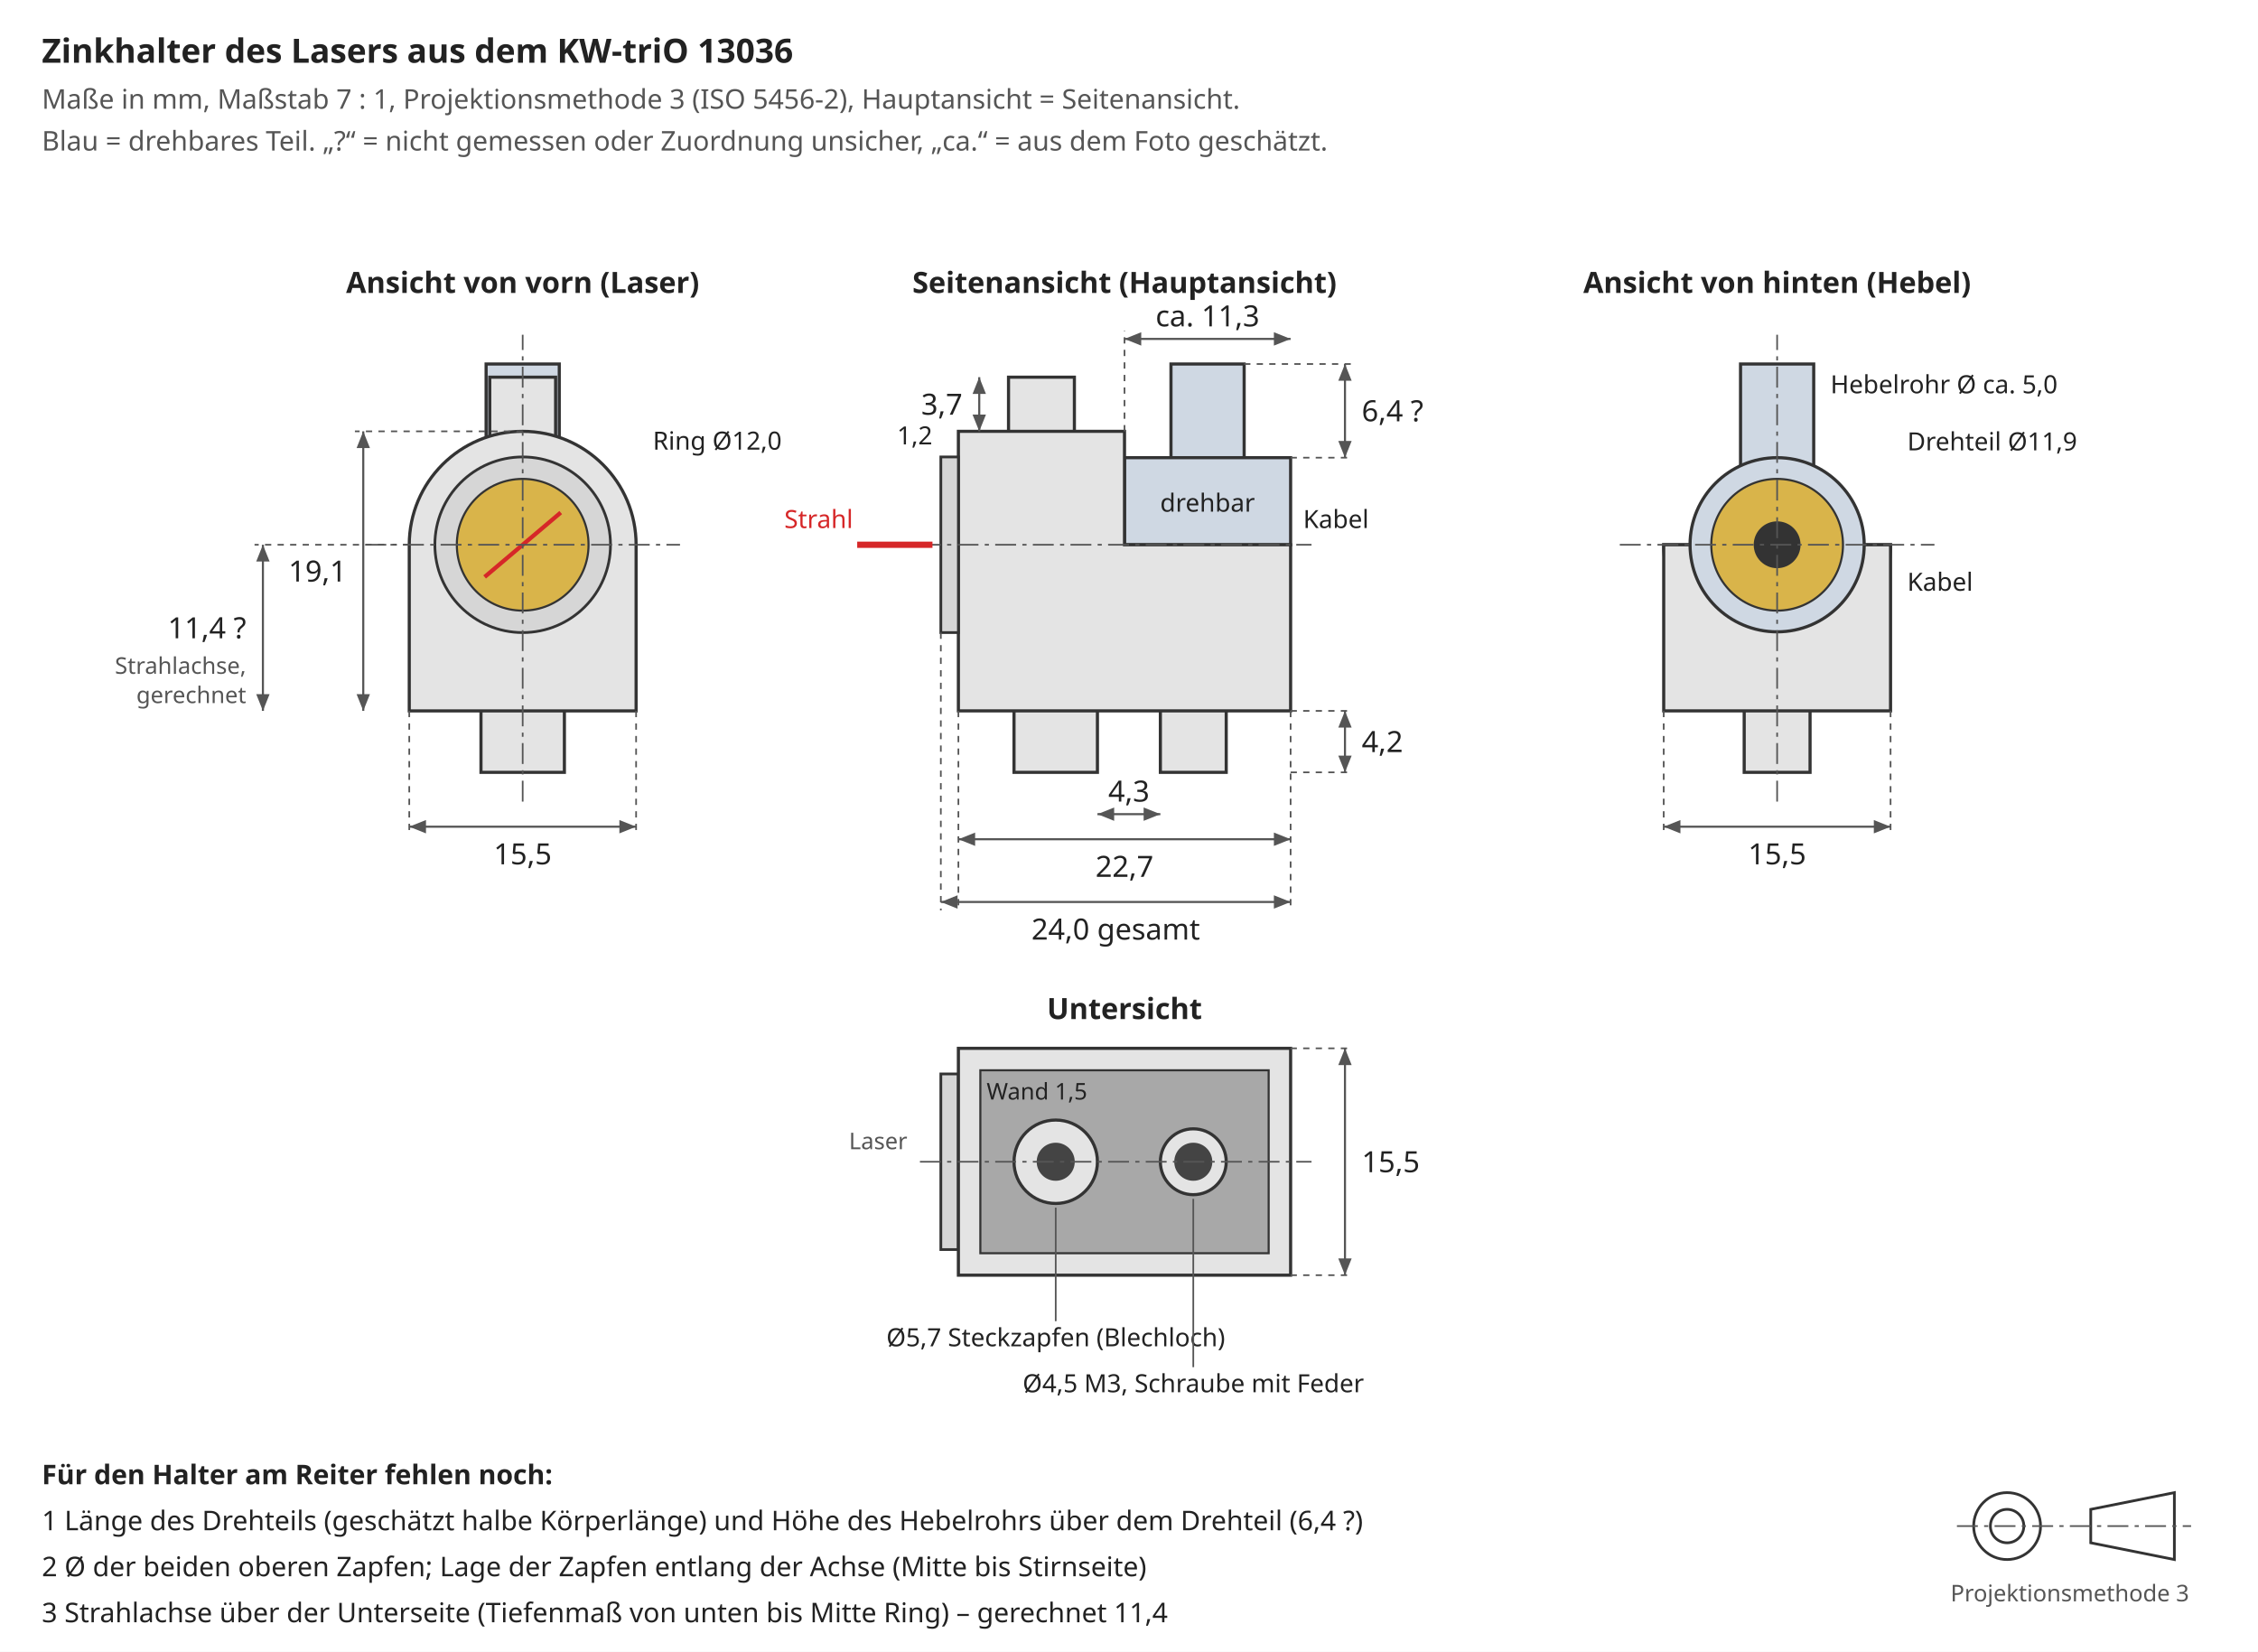
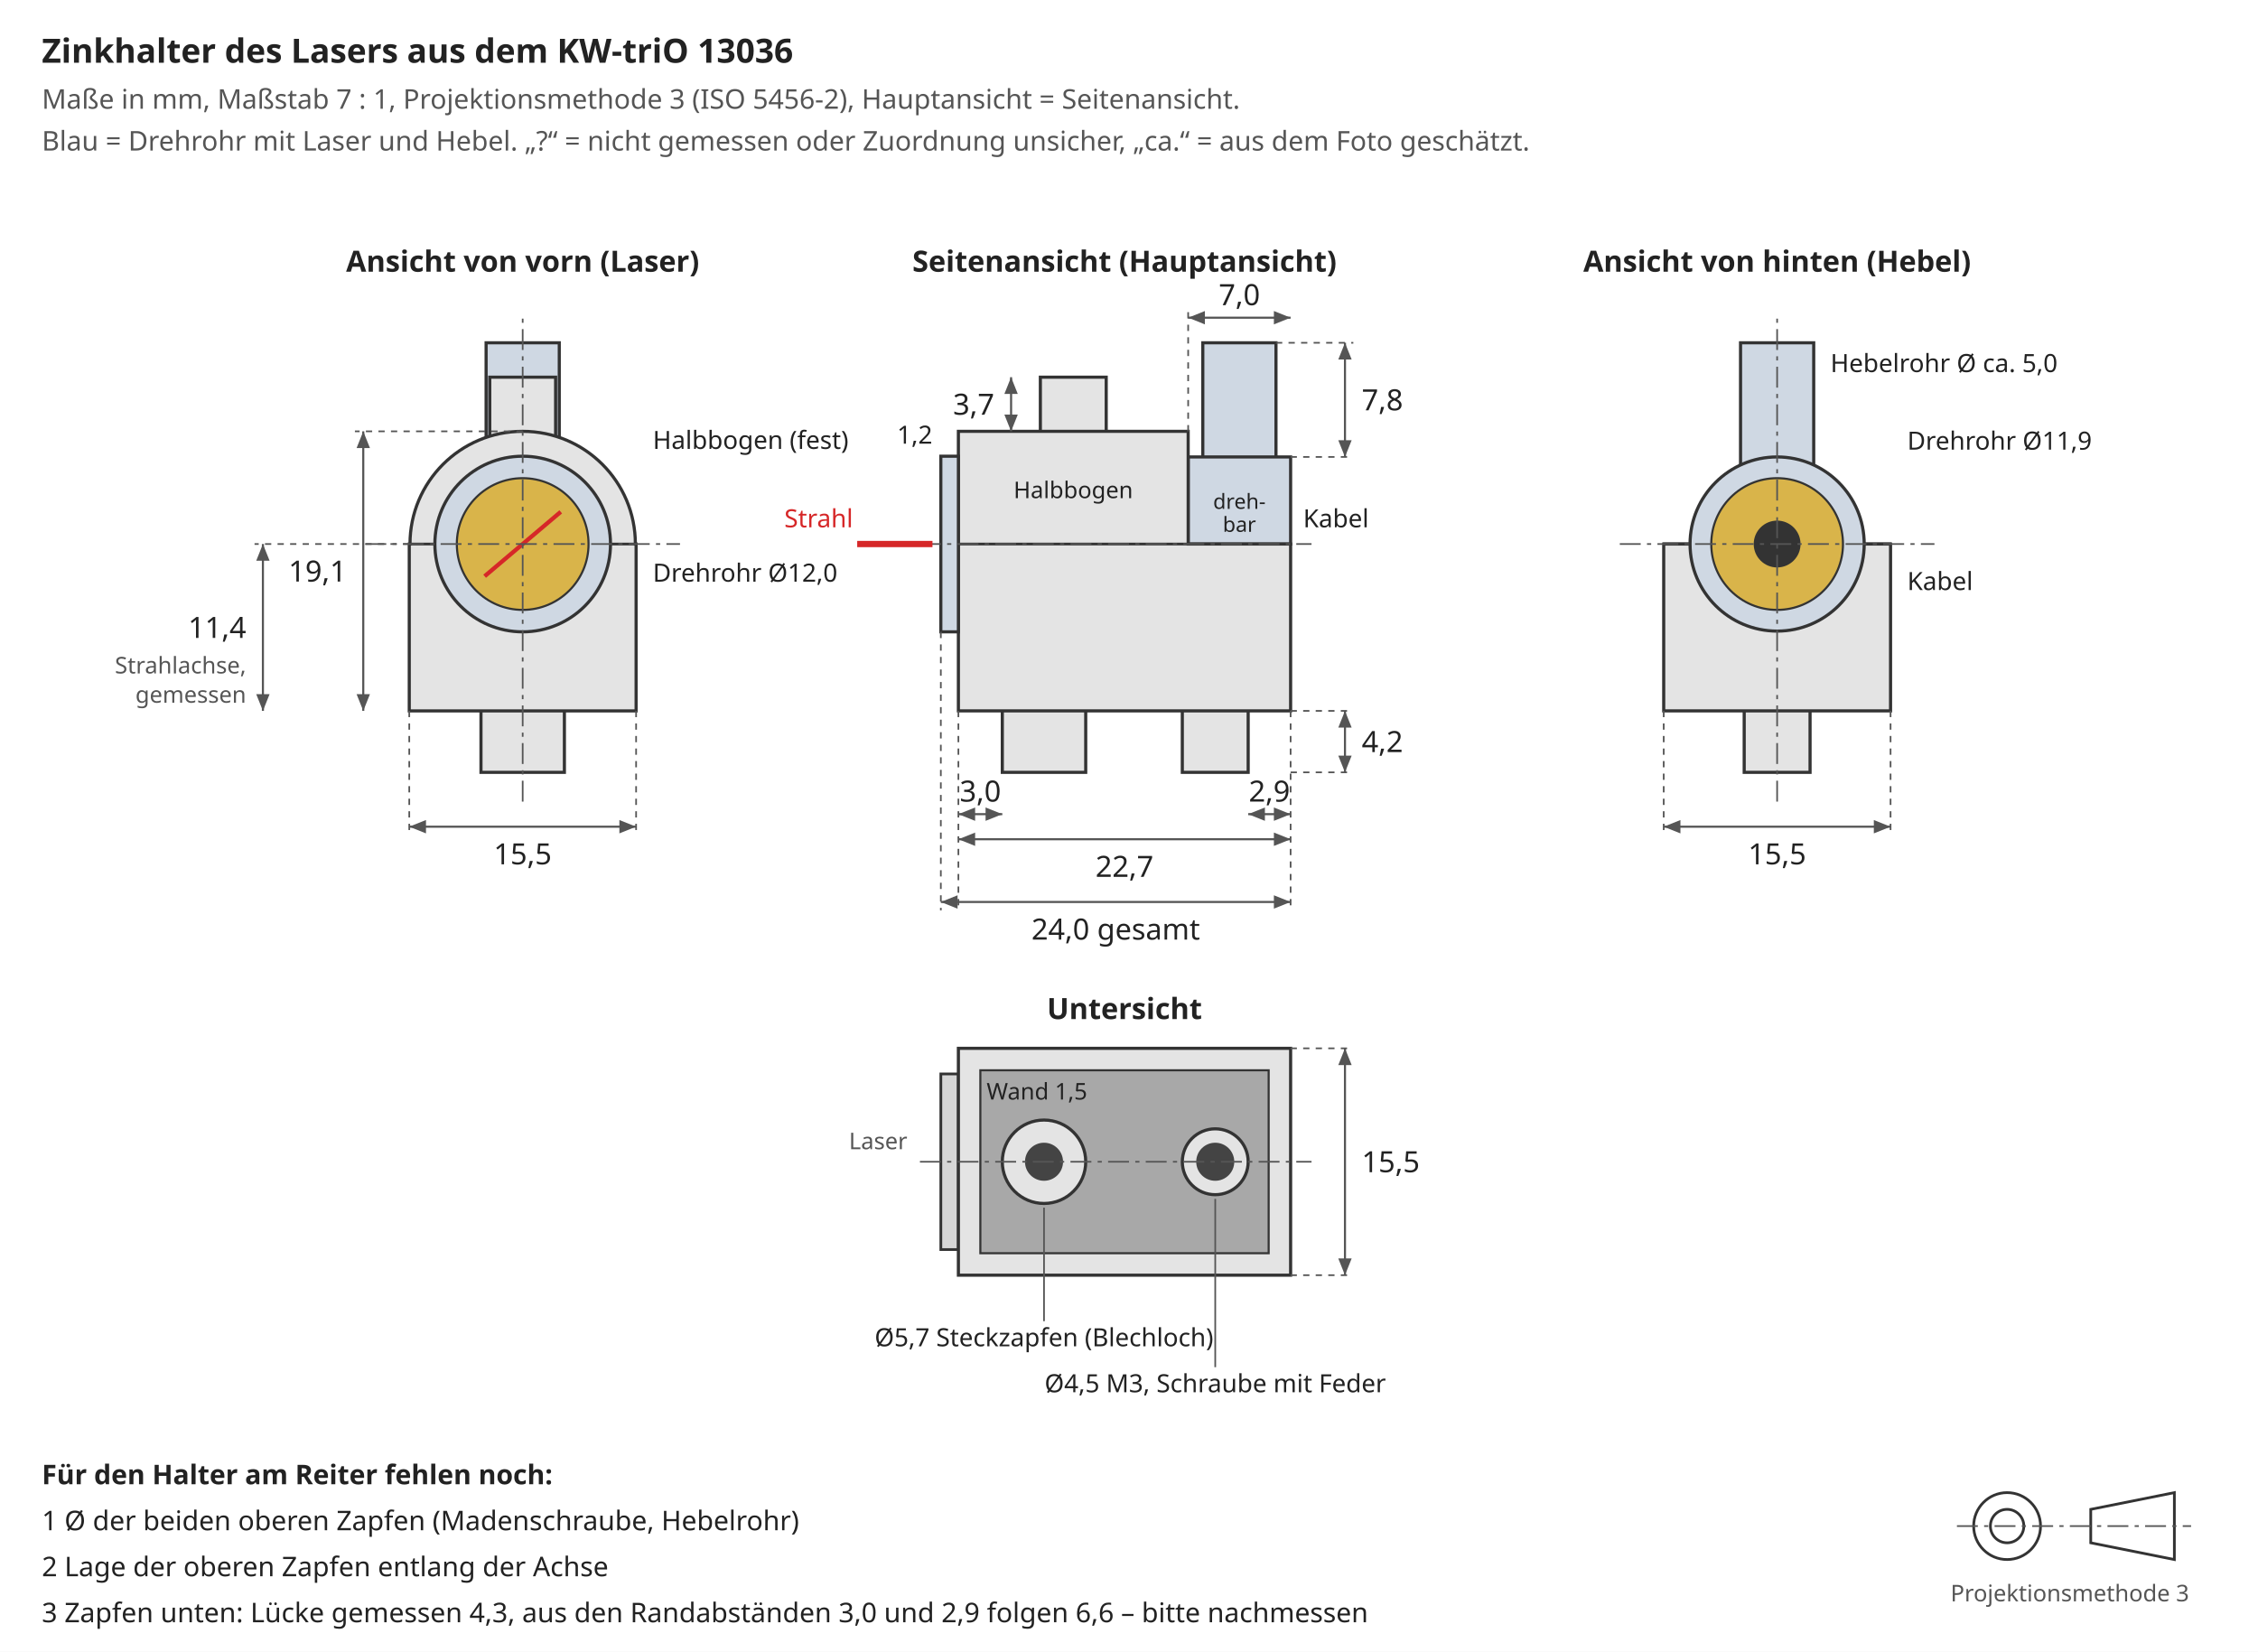
<svg xmlns="http://www.w3.org/2000/svg" width="1080" height="790" viewBox="0 0 1080 790" font-family="sans-serif" font-size="14" fill="#222">
  <rect width="100%" height="100%" fill="white" />
  <defs>
    <marker id="pfeil" viewBox="0 0 10 10" refX="10" refY="5" markerWidth="8" markerHeight="8" orient="auto">
      <path d="M0,1 L10,5 L0,9 z" fill="#555" />
    </marker>
    <marker id="pfeil0" viewBox="0 0 10 10" refX="0" refY="5" markerWidth="8" markerHeight="8" orient="auto">
      <path d="M10,1 L0,5 L10,9 z" fill="#555" />
    </marker>
  </defs>
  <text x="20" y="30" font-size="16" font-weight="bold">Zinkhalter des Lasers aus dem KW-triO 13036</text>
  <text x="20" y="52" font-size="13" fill="#555">Maße in mm, Maßstab 7 : 1, Projektionsmethode 3 (ISO 5456-2), Hauptansicht = Seitenansicht.</text>
-   <text x="20" y="72" font-size="13" fill="#555">Blau = drehbares Teil. „?“ = nicht gemessen oder Zuordnung unsicher, „ca.“ = aus dem Foto geschätzt.</text>
-   <text x="250.0" y="140.1" text-anchor="middle" font-weight="bold">Ansicht von vorn (Laser)</text>
-   <rect x="232.5" y="174.1" width="35.0" height="51.8" fill="#cfd8e3" stroke="#333" stroke-width="1.5" />
+   <text x="20" y="72" font-size="13" fill="#555">Blau = Drehrohr mit Laser und Hebel. „?“ = nicht gemessen oder Zuordnung unsicher, „ca.“ = aus dem Foto geschätzt.</text>
+   <text x="250.0" y="129.95" text-anchor="middle" font-weight="bold">Ansicht von vorn (Laser)</text>
+   <rect x="232.5" y="163.95" width="35.0" height="61.6" fill="#cfd8e3" stroke="#333" stroke-width="1.5" />
  <rect x="234.25" y="180.4" width="31.5" height="32.9" fill="#e4e4e4" stroke="#333" stroke-width="1.5" />
  <rect x="230.05" y="338.0" width="39.9" height="31.4" fill="#e4e4e4" stroke="#333" stroke-width="1.5" />
-   <path d="M195.75,340.0 L195.75,260.55 A54.25,54.25 0 0 1 304.25,260.55 L304.25,340.0 Z" fill="#e4e4e4" stroke="#333" stroke-width="1.5" />
-   <circle cx="250.0" cy="260.55" r="42.0" fill="#d6d6d6" stroke="#333" stroke-width="1.3" />
-   <circle cx="250.0" cy="260.55" r="31.5" fill="#d9b44a" stroke="#333" />
-   <line x1="231.8" y1="275.95" x2="268.2" y2="245.15" stroke="#d62728" stroke-width="2" />
-   <line x1="174.75" y1="260.55" x2="325.25" y2="260.55" stroke="#555" stroke-width="0.8" stroke-dasharray="10,3,2,3" />
-   <line x1="250.0" y1="383.4" x2="250.0" y2="160.1" stroke="#555" stroke-width="0.8" stroke-dasharray="10,3,2,3" />
+   <path d="M195.75,340.0 L195.75,260.2 L196.1,260.2 A53.9,53.9 0 0 1 303.9,260.2 L304.25,260.2 L304.25,340.0 Z" fill="#e4e4e4" stroke="#333" stroke-width="1.5" />
+   <line x1="195.75" y1="260.2" x2="208.0" y2="260.2" stroke="#333" stroke-width="1.3" />
+   <line x1="304.25" y1="260.2" x2="292.0" y2="260.2" stroke="#333" stroke-width="1.3" />
+   <circle cx="250.0" cy="260.2" r="42.0" fill="#cfd8e3" stroke="#333" stroke-width="1.5" />
+   <circle cx="250.0" cy="260.2" r="31.5" fill="#d9b44a" stroke="#333" />
+   <line x1="231.8" y1="275.6" x2="268.2" y2="244.8" stroke="#d62728" stroke-width="2" />
+   <line x1="174.75" y1="260.2" x2="325.25" y2="260.2" stroke="#555" stroke-width="0.8" stroke-dasharray="10,3,2,3" />
+   <line x1="250.0" y1="383.4" x2="250.0" y2="149.95" stroke="#555" stroke-width="0.8" stroke-dasharray="10,3,2,3" />
  <line x1="195.75" y1="340.0" x2="195.75" y2="399.4" stroke="#555" stroke-width="0.8" stroke-dasharray="3,3" />
  <line x1="304.25" y1="340.0" x2="304.25" y2="399.4" stroke="#555" stroke-width="0.8" stroke-dasharray="3,3" />
  <line x1="195.75" y1="395.4" x2="304.25" y2="395.4" stroke="#555" marker-start="url(#pfeil0)" marker-end="url(#pfeil)" />
  <text x="250.0" y="413.4" text-anchor="middle">15,5</text>
  <line x1="250.0" y1="206.3" x2="169.75" y2="206.3" stroke="#555" stroke-width="0.8" stroke-dasharray="3,3" />
  <line x1="173.75" y1="340.0" x2="173.75" y2="206.3" stroke="#555" marker-start="url(#pfeil0)" marker-end="url(#pfeil)" />
  <text x="165.75" y="278.15" text-anchor="end">19,1</text>
-   <line x1="195.75" y1="260.55" x2="121.75" y2="260.55" stroke="#555" stroke-width="0.8" stroke-dasharray="3,3" />
-   <line x1="125.75" y1="340.0" x2="125.75" y2="260.55" stroke="#555" marker-start="url(#pfeil0)" marker-end="url(#pfeil)" />
-   <text x="117.75" y="305.275" text-anchor="end">11,4 ?</text>
-   <text x="117.75" y="322.275" text-anchor="end" font-size="11" fill="#555">Strahlachse,</text>
-   <text x="117.75" y="336.275" text-anchor="end" font-size="11" fill="#555">gerechnet</text>
-   <text x="312.25" y="215.05" font-size="12">Ring Ø12,0</text>
-   <text x="537.85" y="140.1" text-anchor="middle" font-weight="bold">Seitenansicht (Hauptansicht)</text>
-   <rect x="482.375" y="180.4" width="31.5" height="32.9" fill="#e4e4e4" stroke="#333" stroke-width="1.5" />
-   <rect x="560.075" y="174.1" width="35.0" height="51.8" fill="#cfd8e3" stroke="#333" stroke-width="1.5" />
-   <rect x="485.0" y="338.0" width="39.9" height="31.4" fill="#e4e4e4" stroke="#333" stroke-width="1.5" />
-   <rect x="555.0" y="338.0" width="31.5" height="31.4" fill="#e4e4e4" stroke="#333" stroke-width="1.5" />
-   <rect x="537.85" y="218.9" width="79.45" height="41.65" fill="#cfd8e3" stroke="#333" stroke-width="1.5" />
-   <path d="M458.4,340.0 L458.4,206.3 L537.85,206.3 L537.85,260.55 L617.3,260.55 L617.3,340.0 Z" fill="#e4e4e4" stroke="#333" stroke-width="1.5" />
-   <rect x="450.0" y="218.55" width="8.4" height="84.0" fill="#d6d6d6" stroke="#333" stroke-width="1.3" />
-   <line x1="440.0" y1="260.55" x2="627.3" y2="260.55" stroke="#555" stroke-width="0.8" stroke-dasharray="10,3,2,3" />
-   <line x1="410.0" y1="260.55" x2="446.0" y2="260.55" stroke="#d62728" stroke-width="3" />
-   <text x="408.0" y="252.55" text-anchor="end" font-size="12" fill="#d62728">Strahl</text>
-   <text x="577.575" y="244.725" text-anchor="middle" font-size="12">drehbar</text>
+   <line x1="195.75" y1="260.2" x2="121.75" y2="260.2" stroke="#555" stroke-width="0.8" stroke-dasharray="3,3" />
+   <line x1="125.75" y1="340.0" x2="125.75" y2="260.2" stroke="#555" marker-start="url(#pfeil0)" marker-end="url(#pfeil)" />
+   <text x="117.75" y="305.1" text-anchor="end">11,4</text>
+   <text x="117.75" y="322.1" text-anchor="end" font-size="11" fill="#555">Strahlachse,</text>
+   <text x="117.75" y="336.1" text-anchor="end" font-size="11" fill="#555">gemessen</text>
+   <text x="312.25" y="214.7" font-size="12">Halbbogen (fest)</text>
+   <text x="312.25" y="278.2" font-size="12">Drehrohr Ø12,0</text>
+   <text x="537.85" y="129.95" text-anchor="middle" font-weight="bold">Seitenansicht (Hauptansicht)</text>
+   <rect x="497.6" y="180.4" width="31.5" height="32.9" fill="#e4e4e4" stroke="#333" stroke-width="1.5" />
+   <rect x="575.3" y="163.95" width="35.0" height="61.6" fill="#cfd8e3" stroke="#333" stroke-width="1.5" />
+   <rect x="479.4" y="338.0" width="39.9" height="31.4" fill="#e4e4e4" stroke="#333" stroke-width="1.5" />
+   <rect x="565.5" y="338.0" width="31.5" height="31.4" fill="#e4e4e4" stroke="#333" stroke-width="1.5" />
+   <rect x="568.3" y="218.55" width="49.0" height="41.65" fill="#cfd8e3" stroke="#333" stroke-width="1.5" />
+   <path d="M458.4,340.0 L458.4,206.3 L568.3,206.3 L568.3,260.2 L617.3,260.2 L617.3,340.0 Z" fill="#e4e4e4" stroke="#333" stroke-width="1.5" />
+   <rect x="450.0" y="218.2" width="8.4" height="84.0" fill="#cfd8e3" stroke="#333" stroke-width="1.5" />
+   <line x1="458.4" y1="260.2" x2="568.3" y2="260.2" stroke="#333" stroke-width="1.3" />
+   <text x="513.35" y="238.25" text-anchor="middle" font-size="11">Halbbogen</text>
+   <line x1="440.0" y1="260.2" x2="627.3" y2="260.2" stroke="#555" stroke-width="0.8" stroke-dasharray="10,3,2,3" />
+   <line x1="410.0" y1="260.2" x2="446.0" y2="260.2" stroke="#d62728" stroke-width="3" />
+   <text x="408.0" y="252.2" text-anchor="end" font-size="12" fill="#d62728">Strahl</text>
+   <text x="592.8" y="243.375" text-anchor="middle" font-size="10">dreh-</text>
+   <text x="592.8" y="254.375" text-anchor="middle" font-size="10">bar</text>
  <line x1="458.4" y1="340.0" x2="458.4" y2="435.4" stroke="#555" stroke-width="0.8" stroke-dasharray="3,3" />
  <line x1="617.3" y1="340.0" x2="617.3" y2="435.4" stroke="#555" stroke-width="0.8" stroke-dasharray="3,3" />
-   <line x1="450.0" y1="302.55" x2="450.0" y2="435.4" stroke="#555" stroke-width="0.8" stroke-dasharray="3,3" />
-   <line x1="524.9" y1="389.4" x2="555.0" y2="389.4" stroke="#555" marker-start="url(#pfeil0)" marker-end="url(#pfeil)" />
-   <text x="539.95" y="383.4" text-anchor="middle">4,3</text>
+   <line x1="450.0" y1="302.2" x2="450.0" y2="435.4" stroke="#555" stroke-width="0.8" stroke-dasharray="3,3" />
+   <line x1="458.4" y1="389.4" x2="479.4" y2="389.4" stroke="#555" marker-start="url(#pfeil0)" marker-end="url(#pfeil)" />
+   <text x="468.9" y="383.4" text-anchor="middle">3,0</text>
+   <line x1="597.0" y1="389.4" x2="617.3" y2="389.4" stroke="#555" marker-start="url(#pfeil0)" marker-end="url(#pfeil)" />
+   <text x="607.15" y="383.4" text-anchor="middle">2,9</text>
  <line x1="458.4" y1="401.4" x2="617.3" y2="401.4" stroke="#555" marker-start="url(#pfeil0)" marker-end="url(#pfeil)" />
  <text x="537.85" y="419.4" text-anchor="middle">22,7</text>
  <line x1="450.0" y1="431.4" x2="617.3" y2="431.4" stroke="#555" marker-start="url(#pfeil0)" marker-end="url(#pfeil)" />
  <text x="533.65" y="449.4" text-anchor="middle">24,0 gesamt</text>
-   <text x="446.0" y="212.55" text-anchor="end" font-size="12">1,2</text>
-   <line x1="537.85" y1="206.3" x2="537.85" y2="158.1" stroke="#555" stroke-width="0.8" stroke-dasharray="3,3" />
-   <line x1="537.85" y1="162.1" x2="617.3" y2="162.1" stroke="#555" marker-start="url(#pfeil0)" marker-end="url(#pfeil)" />
-   <text x="577.575" y="156.1" text-anchor="middle">ca. 11,3</text>
-   <line x1="595.075" y1="174.1" x2="647.3" y2="174.1" stroke="#555" stroke-width="0.8" stroke-dasharray="3,3" />
-   <line x1="617.3" y1="218.9" x2="647.3" y2="218.9" stroke="#555" stroke-width="0.8" stroke-dasharray="3,3" />
-   <line x1="643.3" y1="218.9" x2="643.3" y2="174.1" stroke="#555" marker-start="url(#pfeil0)" marker-end="url(#pfeil)" />
-   <text x="651.3" y="201.5" text-anchor="start">6,4 ?</text>
+   <text x="446.0" y="212.2" text-anchor="end" font-size="12">1,2</text>
+   <line x1="568.3" y1="206.3" x2="568.3" y2="147.95" stroke="#555" stroke-width="0.8" stroke-dasharray="3,3" />
+   <line x1="568.3" y1="151.95" x2="617.3" y2="151.95" stroke="#555" marker-start="url(#pfeil0)" marker-end="url(#pfeil)" />
+   <text x="592.8" y="145.95" text-anchor="middle">7,0</text>
+   <line x1="610.3" y1="163.95" x2="647.3" y2="163.95" stroke="#555" stroke-width="0.8" stroke-dasharray="3,3" />
+   <line x1="617.3" y1="218.55" x2="647.3" y2="218.55" stroke="#555" stroke-width="0.8" stroke-dasharray="3,3" />
+   <line x1="643.3" y1="218.55" x2="643.3" y2="163.95" stroke="#555" marker-start="url(#pfeil0)" marker-end="url(#pfeil)" />
+   <text x="651.3" y="196.25" text-anchor="start">7,8</text>
  <line x1="617.3" y1="340.0" x2="647.3" y2="340.0" stroke="#555" stroke-width="0.8" stroke-dasharray="3,3" />
  <line x1="643.3" y1="369.4" x2="643.3" y2="340.0" stroke="#555" marker-start="url(#pfeil0)" marker-end="url(#pfeil)" />
  <text x="651.3" y="359.7" text-anchor="start">4,2</text>
  <line x1="617.3" y1="369.4" x2="647.3" y2="369.4" stroke="#555" stroke-width="0.8" stroke-dasharray="3,3" />
-   <line x1="468.375" y1="206.3" x2="468.375" y2="180.4" stroke="#555" marker-start="url(#pfeil0)" marker-end="url(#pfeil)" />
-   <text x="460.375" y="198.35" text-anchor="end">3,7</text>
-   <text x="623.3" y="252.55" font-size="12">Kabel</text>
-   <text x="850.0" y="140.1" text-anchor="middle" font-weight="bold">Ansicht von hinten (Hebel)</text>
+   <line x1="483.6" y1="206.3" x2="483.6" y2="180.4" stroke="#555" marker-start="url(#pfeil0)" marker-end="url(#pfeil)" />
+   <text x="475.6" y="198.35" text-anchor="end">3,7</text>
+   <text x="623.3" y="252.2" font-size="12">Kabel</text>
+   <text x="850.0" y="129.95" text-anchor="middle" font-weight="bold">Ansicht von hinten (Hebel)</text>
  <rect x="834.25" y="180.4" width="31.5" height="32.9" fill="#e4e4e4" stroke="#333" stroke-width="1.5" />
-   <path d="M904.25,260.55 A54.25,54.25 0 0 1 795.75,260.55 Z" fill="#e4e4e4" stroke="#333" stroke-width="1.5" />
+   <path d="M903.9,260.2 A53.9,53.9 0 0 1 796.1,260.2 Z" fill="#e4e4e4" stroke="#333" stroke-width="1.5" />
  <rect x="834.25" y="338.0" width="31.5" height="31.4" fill="#e4e4e4" stroke="#333" stroke-width="1.5" />
-   <rect x="795.75" y="260.55" width="108.5" height="79.45" fill="#e4e4e4" stroke="#333" stroke-width="1.5" />
-   <rect x="832.5" y="174.1" width="35.0" height="51.8" fill="#cfd8e3" stroke="#333" stroke-width="1.5" />
-   <circle cx="850.0" cy="260.55" r="41.65" fill="#cfd8e3" stroke="#333" stroke-width="1.5" />
-   <circle cx="850.0" cy="260.55" r="31.5" fill="#d9b44a" stroke="#333" />
-   <circle cx="850.0" cy="260.55" r="11.2" fill="#333" />
-   <line x1="774.75" y1="260.55" x2="925.25" y2="260.55" stroke="#555" stroke-width="0.8" stroke-dasharray="10,3,2,3" />
-   <line x1="850.0" y1="383.4" x2="850.0" y2="160.1" stroke="#555" stroke-width="0.8" stroke-dasharray="10,3,2,3" />
-   <text x="912.25" y="215.4" font-size="12">Drehteil Ø11,9</text>
-   <text x="912.25" y="282.55" font-size="12">Kabel</text>
-   <text x="875.5" y="188.1" font-size="12">Hebelrohr Ø ca. 5,0</text>
+   <rect x="795.75" y="260.2" width="108.5" height="79.8" fill="#e4e4e4" stroke="#333" stroke-width="1.5" />
+   <rect x="832.5" y="163.95" width="35.0" height="61.6" fill="#cfd8e3" stroke="#333" stroke-width="1.5" />
+   <circle cx="850.0" cy="260.2" r="41.65" fill="#cfd8e3" stroke="#333" stroke-width="1.5" />
+   <circle cx="850.0" cy="260.2" r="31.5" fill="#d9b44a" stroke="#333" />
+   <circle cx="850.0" cy="260.2" r="11.2" fill="#333" />
+   <line x1="774.75" y1="260.2" x2="925.25" y2="260.2" stroke="#555" stroke-width="0.8" stroke-dasharray="10,3,2,3" />
+   <line x1="850.0" y1="383.4" x2="850.0" y2="149.95" stroke="#555" stroke-width="0.8" stroke-dasharray="10,3,2,3" />
+   <text x="912.25" y="215.05" font-size="12">Drehrohr Ø11,9</text>
+   <text x="912.25" y="282.2" font-size="12">Kabel</text>
+   <text x="875.5" y="177.95" font-size="12">Hebelrohr Ø ca. 5,0</text>
  <line x1="795.75" y1="340.0" x2="795.75" y2="399.4" stroke="#555" stroke-width="0.8" stroke-dasharray="3,3" />
  <line x1="904.25" y1="340.0" x2="904.25" y2="399.4" stroke="#555" stroke-width="0.8" stroke-dasharray="3,3" />
  <line x1="795.75" y1="395.4" x2="904.25" y2="395.4" stroke="#555" marker-start="url(#pfeil0)" marker-end="url(#pfeil)" />
  <text x="850.0" y="413.4" text-anchor="middle">15,5</text>
  <text x="537.85" y="487.4" text-anchor="middle" font-weight="bold">Untersicht</text>
  <rect x="450.0" y="513.65" width="8.4" height="84.0" fill="#d6d6d6" stroke="#333" stroke-width="1.3" />
  <rect x="458.4" y="501.4" width="158.9" height="108.5" fill="#e4e4e4" stroke="#333" stroke-width="1.5" />
  <rect x="468.9" y="511.9" width="137.9" height="87.5" fill="#a8a8a8" stroke="#333" />
-   <circle cx="504.95" cy="555.65" r="19.95" fill="#e4e4e4" stroke="#333" stroke-width="1.5" />
-   <circle cx="504.95" cy="555.65" r="9.1" fill="#444" />
-   <line x1="504.95" y1="577.6" x2="504.95" y2="631.9" stroke="#555" stroke-width="0.8" />
-   <text x="504.95" y="643.9" text-anchor="middle" font-size="12">Ø5,7 Steckzapfen (Blechloch)</text>
-   <circle cx="570.75" cy="555.65" r="15.75" fill="#e4e4e4" stroke="#333" stroke-width="1.5" />
-   <circle cx="570.75" cy="555.65" r="9.1" fill="#444" />
-   <line x1="570.75" y1="573.4" x2="570.75" y2="653.9" stroke="#555" stroke-width="0.8" />
-   <text x="570.75" y="665.9" text-anchor="middle" font-size="12">Ø4,5 M3, Schraube mit Feder</text>
+   <circle cx="499.35" cy="555.65" r="19.95" fill="#e4e4e4" stroke="#333" stroke-width="1.5" />
+   <circle cx="499.35" cy="555.65" r="9.1" fill="#444" />
+   <line x1="499.35" y1="577.6" x2="499.35" y2="631.9" stroke="#555" stroke-width="0.8" />
+   <text x="499.35" y="643.9" text-anchor="middle" font-size="12">Ø5,7 Steckzapfen (Blechloch)</text>
+   <circle cx="581.25" cy="555.65" r="15.75" fill="#e4e4e4" stroke="#333" stroke-width="1.5" />
+   <circle cx="581.25" cy="555.65" r="9.1" fill="#444" />
+   <line x1="581.25" y1="573.4" x2="581.25" y2="653.9" stroke="#555" stroke-width="0.8" />
+   <text x="581.25" y="665.9" text-anchor="middle" font-size="12">Ø4,5 M3, Schraube mit Feder</text>
  <line x1="440.0" y1="555.65" x2="627.3" y2="555.65" stroke="#555" stroke-width="0.8" stroke-dasharray="10,3,2,3" />
  <line x1="617.3" y1="501.4" x2="647.3" y2="501.4" stroke="#555" stroke-width="0.8" stroke-dasharray="3,3" />
  <line x1="617.3" y1="609.9" x2="647.3" y2="609.9" stroke="#555" stroke-width="0.8" stroke-dasharray="3,3" />
  <line x1="643.3" y1="501.4" x2="643.3" y2="609.9" stroke="#555" marker-start="url(#pfeil0)" marker-end="url(#pfeil)" />
  <text x="651.3" y="560.65" text-anchor="start">15,5</text>
  <text x="471.9" y="525.9" font-size="11">Wand 1,5</text>
  <text x="434.0" y="549.65" text-anchor="end" font-size="11" fill="#555">Laser</text>
  <circle cx="960.0" cy="729.9" r="16" fill="none" stroke="#333" stroke-width="1.3" />
  <circle cx="960.0" cy="729.9" r="8" fill="none" stroke="#333" stroke-width="1.3" />
  <path d="M1000.0,721.9 L1040.0,713.9 L1040.0,745.9 L1000.0,737.9 Z" fill="none" stroke="#333" stroke-width="1.3" />
  <line x1="936.0" y1="729.9" x2="1048.0" y2="729.9" stroke="#555" stroke-width="0.8" stroke-dasharray="10,3,2,3" />
  <text x="990.0" y="765.9" text-anchor="middle" font-size="11" fill="#555">Projektionsmethode 3</text>
  <text x="20" y="709.9" font-size="13" font-weight="bold">Für den Halter am Reiter fehlen noch:</text>
-   <text x="20" y="731.9" font-size="13">1  Länge des Drehteils (geschätzt halbe Körperlänge) und Höhe des Hebelrohrs über dem Drehteil (6,4 ?)</text>
-   <text x="20" y="753.9" font-size="13">2  Ø der beiden oberen Zapfen; Lage der Zapfen entlang der Achse (Mitte bis Stirnseite)</text>
-   <text x="20" y="775.9" font-size="13">3  Strahlachse über der Unterseite (Tiefenmaß von unten bis Mitte Ring) – gerechnet 11,4</text>
+   <text x="20" y="731.9" font-size="13">1  Ø der beiden oberen Zapfen (Madenschraube, Hebelrohr)</text>
+   <text x="20" y="753.9" font-size="13">2  Lage der oberen Zapfen entlang der Achse</text>
+   <text x="20" y="775.9" font-size="13">3  Zapfen unten: Lücke gemessen 4,3, aus den Randabständen 3,0 und 2,9 folgen 6,6 – bitte nachmessen</text>
</svg>
